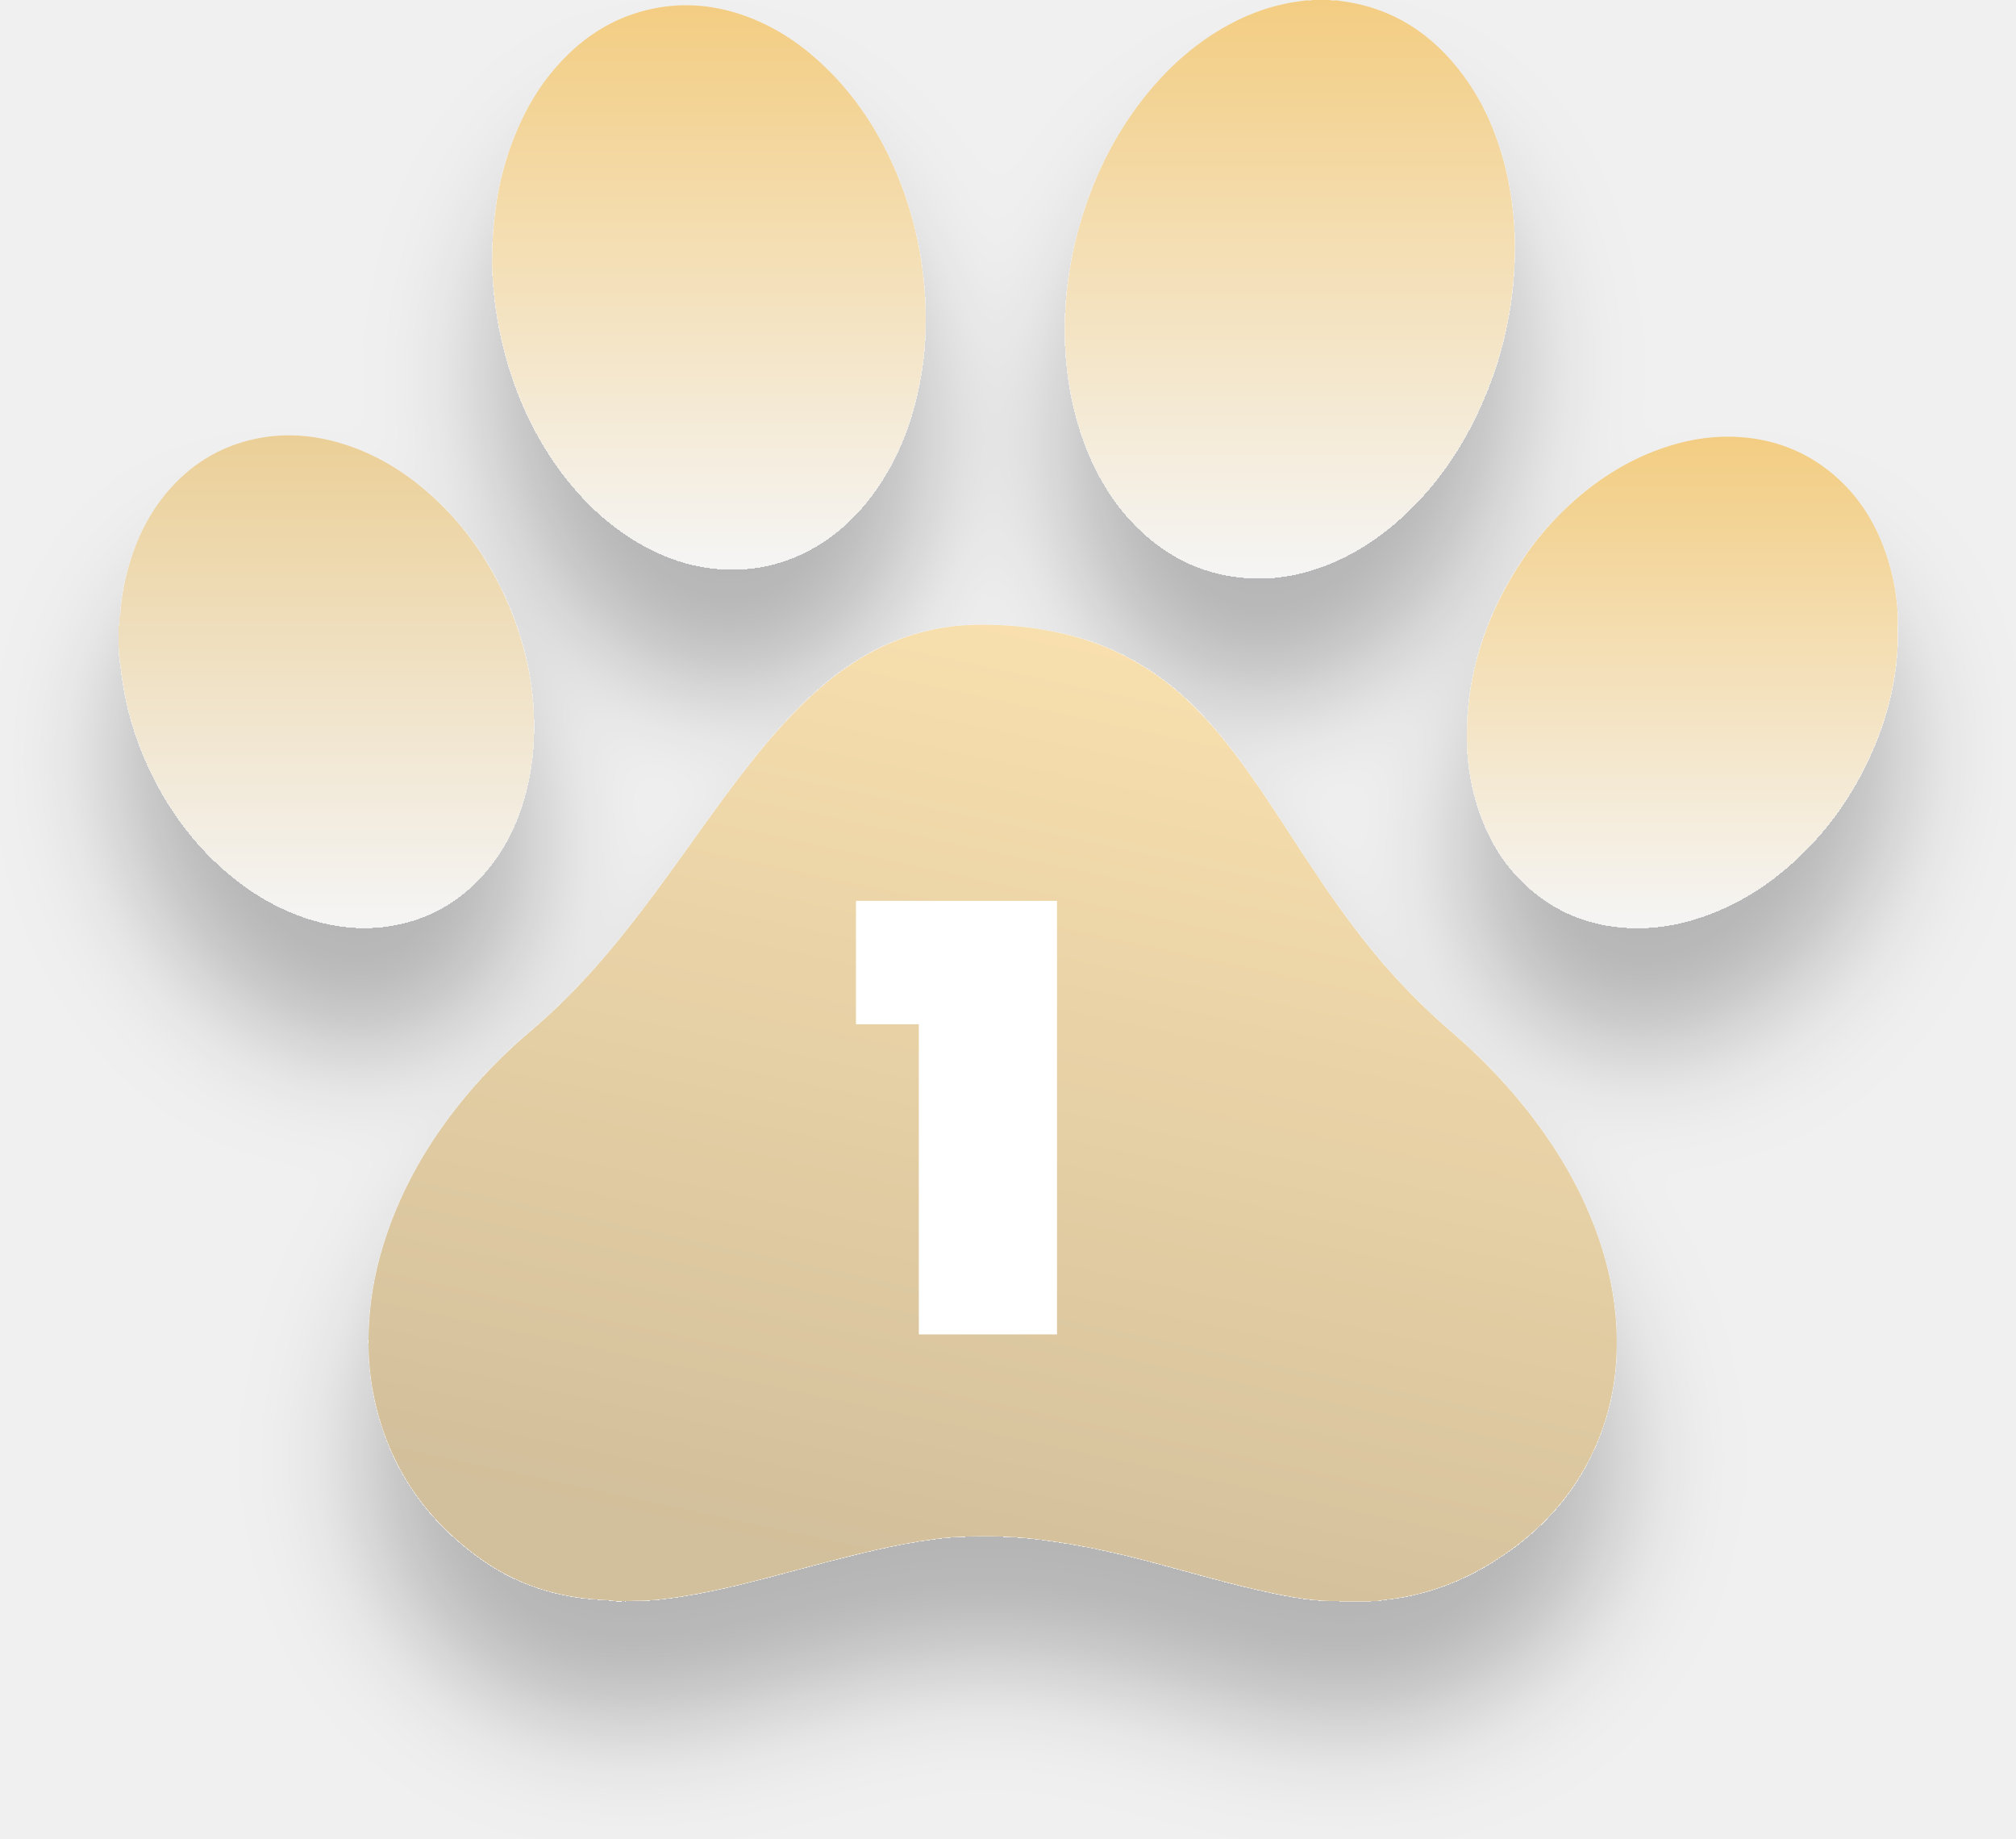
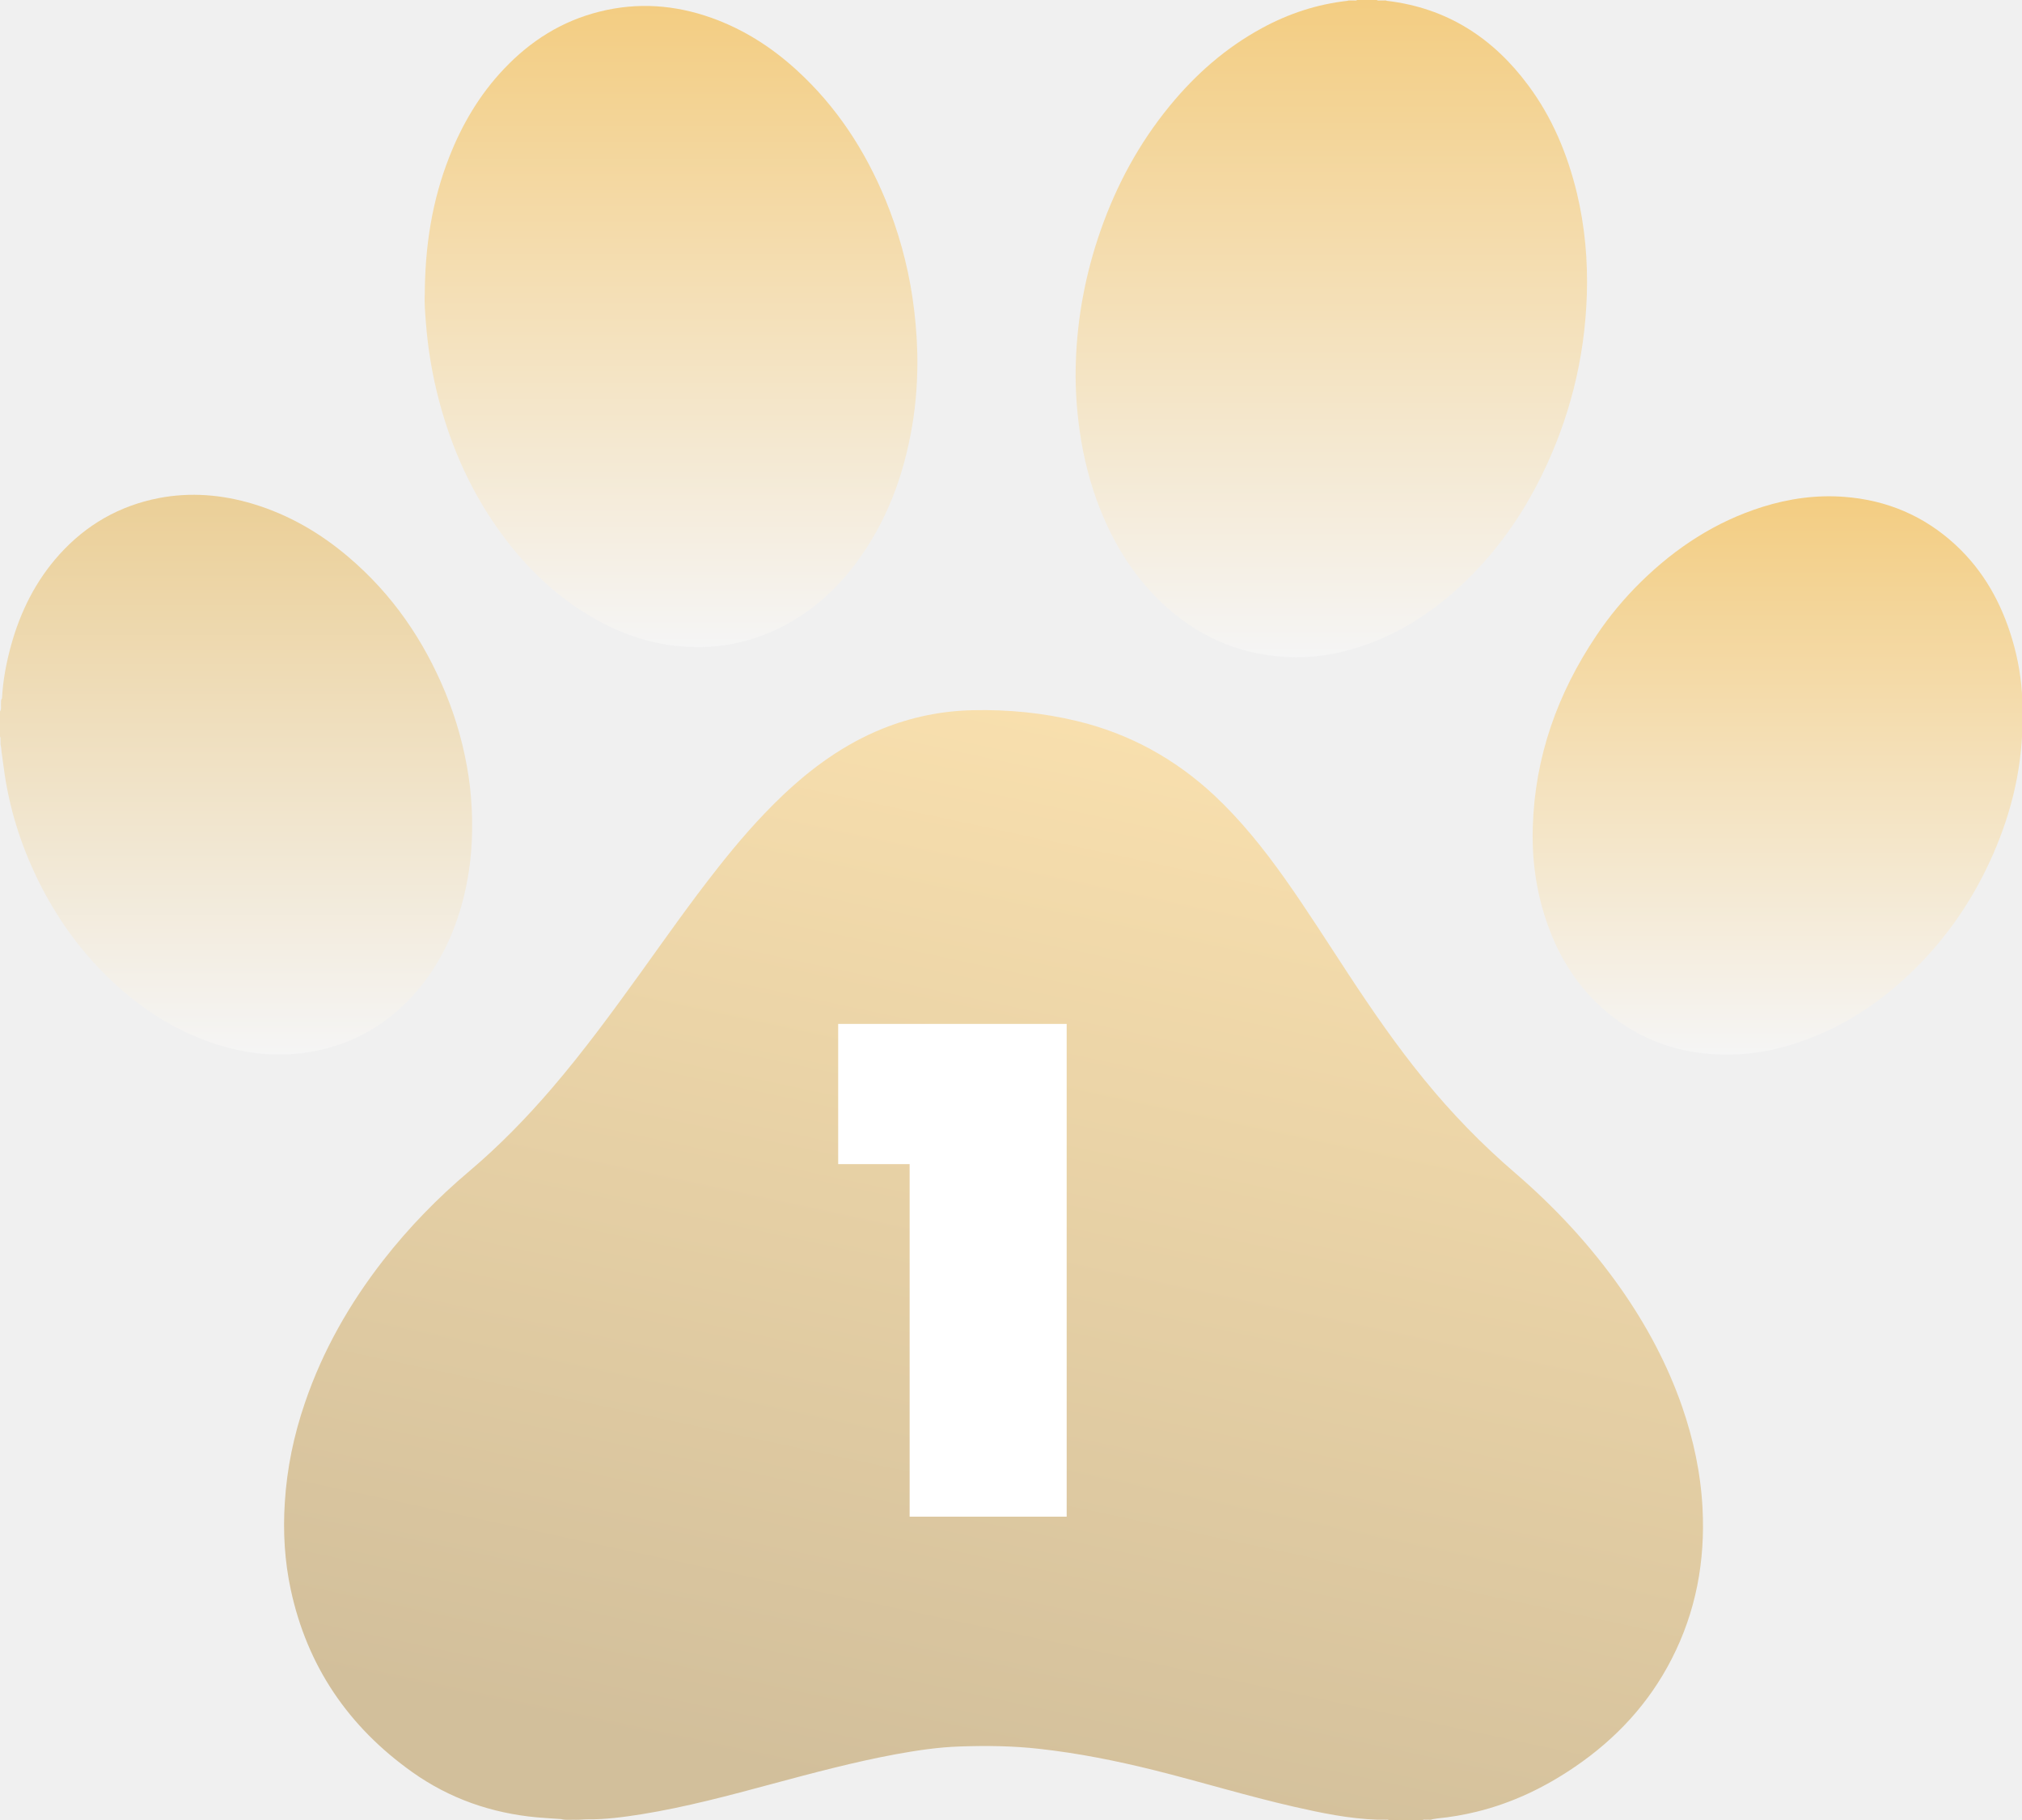
- <svg xmlns="http://www.w3.org/2000/svg" width="68" height="62" viewBox="0 0 68 62" fill="none">
-   <g filter="url(#filter0_d_9_152)">
-     <path fill-rule="evenodd" clip-rule="evenodd" d="M20.664 53.973C20.421 53.957 20.179 53.944 19.938 53.922C18.581 53.798 17.338 53.363 16.235 52.58C14.33 51.227 13.113 49.426 12.627 47.161C12.445 46.31 12.396 45.451 12.451 44.585C12.513 43.567 12.719 42.58 13.05 41.617C13.576 40.076 14.37 38.679 15.374 37.391C16.132 36.42 16.987 35.541 17.932 34.744C18.814 33.997 19.618 33.172 20.368 32.299C21.313 31.198 22.168 30.03 23.014 28.856C23.76 27.817 24.494 26.772 25.287 25.767C25.882 25.009 26.511 24.28 27.212 23.612C28.089 22.779 29.056 22.075 30.196 21.617C31.051 21.274 31.941 21.092 32.864 21.072C33.91 21.048 34.941 21.149 35.958 21.393C37.514 21.768 38.861 22.51 40.024 23.591C40.818 24.334 41.489 25.173 42.114 26.052C42.776 26.985 43.385 27.95 44.014 28.906C44.721 29.982 45.451 31.041 46.27 32.042C47.082 33.04 47.98 33.961 48.96 34.803C50.145 35.823 51.197 36.956 52.093 38.23C52.858 39.321 53.479 40.483 53.915 41.737C54.253 42.715 54.466 43.715 54.52 44.747C54.602 46.315 54.327 47.816 53.602 49.227C52.931 50.536 51.959 51.586 50.738 52.419C49.84 53.033 48.871 53.498 47.807 53.757C47.43 53.849 47.045 53.915 46.659 53.953C46.606 53.959 46.553 53.968 46.501 53.977C46.45 54.005 46.395 53.984 46.341 53.991C46.297 53.996 46.251 53.977 46.209 54.005H45.216C45.177 53.977 45.131 53.996 45.089 53.991H44.88C44.032 53.964 43.21 53.791 42.39 53.605C41 53.287 39.639 52.869 38.257 52.524C37.137 52.246 36.008 52.019 34.861 51.891C34.064 51.8 33.266 51.791 32.47 51.819C31.834 51.84 31.201 51.936 30.576 52.05C29.341 52.279 28.129 52.603 26.917 52.928C25.636 53.273 24.352 53.617 23.041 53.829C22.508 53.913 21.973 53.986 21.431 53.98C21.319 53.98 21.208 53.995 21.096 53.993C20.953 53.986 20.811 54.009 20.669 53.978L20.664 53.973Z" fill="url(#paint0_linear_9_152)" />
-     <path fill-rule="evenodd" clip-rule="evenodd" d="M45.155 0.025C46.943 0.236 48.307 1.128 49.349 2.532C50.065 3.495 50.513 4.576 50.793 5.731C51.03 6.725 51.12 7.735 51.087 8.759C51.024 10.637 50.576 12.42 49.745 14.112C49.169 15.285 48.426 16.342 47.479 17.254C46.635 18.064 45.681 18.712 44.569 19.116C43.787 19.399 42.982 19.54 42.149 19.491C40.706 19.41 39.481 18.847 38.452 17.863C37.574 17.024 36.977 16.01 36.561 14.888C36.273 14.103 36.091 13.293 35.997 12.466C35.931 11.9 35.905 11.332 35.923 10.763C35.965 9.423 36.212 8.118 36.655 6.849C37.126 5.5 37.795 4.257 38.707 3.145C39.474 2.209 40.371 1.418 41.447 0.834C42.237 0.404 43.079 0.126 43.98 0.025C44.008 0.011 44.037 0.016 44.065 0.014H44.15C44.19 0.009 44.234 0.029 44.271 0H44.856C44.894 0.029 44.937 0.009 44.977 0.014H45.063C45.091 0.014 45.122 0.007 45.15 0.023L45.155 0.025Z" fill="url(#paint1_linear_9_152)" />
-     <path fill-rule="evenodd" clip-rule="evenodd" d="M4.059 20.729C4.086 20.193 4.186 19.668 4.327 19.152C4.605 18.147 5.059 17.232 5.765 16.449C6.556 15.574 7.534 15.009 8.703 14.78C9.654 14.596 10.592 14.675 11.515 14.953C12.576 15.274 13.511 15.821 14.346 16.532C15.641 17.633 16.569 18.988 17.211 20.538C17.547 21.35 17.779 22.191 17.908 23.057C17.97 23.477 18 23.901 18.009 24.325C18.024 25.132 17.941 25.927 17.737 26.709C17.465 27.752 17.007 28.699 16.277 29.511C15.438 30.442 14.394 31.023 13.142 31.221C12.223 31.368 11.32 31.268 10.435 30.989C9.248 30.61 8.227 29.96 7.33 29.117C6.455 28.298 5.76 27.347 5.217 26.29C4.686 25.253 4.32 24.159 4.143 23.008C4.112 22.804 4.088 22.6 4.059 22.398C4.037 22.306 4.046 22.21 4.022 22.118C4.011 22.08 4.017 22.043 4.015 22.003C4.007 21.954 4.029 21.902 4 21.853V21.108C4.048 21.039 4.024 20.963 4.029 20.891C4.033 20.837 4.02 20.779 4.053 20.729H4.059Z" fill="url(#paint2_linear_9_152)" />
-     <path fill-rule="evenodd" clip-rule="evenodd" d="M16.604 8.766C16.61 7.284 16.825 5.949 17.329 4.664C17.709 3.694 18.231 2.804 18.96 2.039C19.743 1.213 20.675 0.621 21.799 0.343C22.922 0.063 24.025 0.143 25.112 0.529C26.068 0.87 26.903 1.406 27.642 2.082C28.824 3.161 29.672 4.466 30.275 5.926C30.657 6.855 30.922 7.815 31.073 8.805C31.157 9.367 31.207 9.933 31.22 10.503C31.233 11.22 31.187 11.934 31.066 12.643C30.815 14.123 30.304 15.5 29.392 16.72C28.824 17.476 28.136 18.1 27.291 18.551C26.346 19.053 25.334 19.264 24.264 19.183C23.297 19.11 22.405 18.8 21.572 18.316C20.488 17.685 19.609 16.835 18.877 15.834C18.009 14.645 17.413 13.331 17.036 11.918C16.83 11.146 16.698 10.359 16.637 9.563C16.613 9.264 16.593 8.964 16.602 8.769L16.604 8.766Z" fill="url(#paint3_linear_9_152)" />
-     <path fill-rule="evenodd" clip-rule="evenodd" d="M64.005 21.597V21.768C63.939 23.195 63.55 24.54 62.921 25.821C62.426 26.826 61.795 27.741 61.014 28.551C60.012 29.594 58.848 30.408 57.465 30.895C56.636 31.187 55.783 31.331 54.9 31.283C53.599 31.211 52.462 30.747 51.506 29.875C50.717 29.155 50.197 28.269 49.868 27.272C49.572 26.378 49.452 25.456 49.484 24.518C49.548 22.456 50.214 20.581 51.365 18.865C51.752 18.284 52.199 17.748 52.7 17.257C53.727 16.252 54.904 15.478 56.298 15.04C57.09 14.792 57.899 14.679 58.728 14.742C59.995 14.838 61.1 15.309 62.027 16.166C62.864 16.94 63.39 17.896 63.709 18.968C63.886 19.561 63.989 20.168 64.009 20.785V20.958C64.002 21.169 64.004 21.38 64.009 21.591L64.005 21.597Z" fill="url(#paint4_linear_9_152)" />
-     <path d="M28.872 34.54V30.38H35.653V45H30.992V34.54H28.872Z" fill="white" />
-   </g>
+ <svg xmlns="http://www.w3.org/2000/svg" width="60" height="54" viewBox="0 0 60 54" fill="none">
+   <path fill-rule="evenodd" clip-rule="evenodd" d="M16.664 53.973C16.421 53.957 16.179 53.944 15.938 53.922C14.581 53.798 13.338 53.363 12.235 52.58C10.33 51.227 9.113 49.426 8.627 47.161C8.445 46.31 8.395 45.451 8.451 44.585C8.513 43.567 8.719 42.58 9.05 41.617C9.576 40.076 10.37 38.679 11.374 37.391C12.132 36.42 12.987 35.541 13.932 34.744C14.814 33.997 15.618 33.172 16.368 32.299C17.313 31.198 18.168 30.03 19.014 28.856C19.76 27.817 20.494 26.772 21.287 25.767C21.882 25.009 22.511 24.28 23.212 23.612C24.089 22.779 25.056 22.075 26.196 21.617C27.051 21.274 27.941 21.092 28.864 21.072C29.91 21.048 30.941 21.149 31.958 21.393C33.514 21.768 34.861 22.51 36.024 23.591C36.818 24.334 37.489 25.173 38.114 26.052C38.776 26.985 39.385 27.95 40.014 28.906C40.721 29.982 41.451 31.041 42.27 32.042C43.082 33.04 43.98 33.961 44.96 34.803C46.145 35.823 47.197 36.956 48.093 38.23C48.858 39.321 49.479 40.483 49.915 41.737C50.253 42.715 50.466 43.715 50.52 44.747C50.602 46.315 50.327 47.816 49.602 49.227C48.931 50.536 47.959 51.586 46.738 52.419C45.84 53.033 44.871 53.498 43.807 53.757C43.43 53.849 43.045 53.915 42.659 53.953C42.606 53.959 42.553 53.968 42.501 53.977C42.45 54.005 42.395 53.984 42.341 53.991C42.297 53.996 42.251 53.977 42.209 54.005H41.216C41.177 53.977 41.131 53.996 41.089 53.991H40.88C40.032 53.964 39.21 53.791 38.39 53.605C37 53.287 35.639 52.869 34.257 52.524C33.137 52.246 32.008 52.019 30.86 51.891C30.064 51.8 29.266 51.791 28.47 51.819C27.834 51.84 27.201 51.936 26.576 52.05C25.341 52.279 24.129 52.603 22.917 52.928C21.636 53.273 20.352 53.617 19.041 53.829C18.508 53.913 17.973 53.986 17.431 53.98C17.319 53.98 17.208 53.995 17.096 53.993C16.953 53.986 16.811 54.009 16.669 53.978L16.664 53.973Z" fill="url(#paint0_linear_9_152)" />
+   <path fill-rule="evenodd" clip-rule="evenodd" d="M41.155 0.025C42.943 0.236 44.307 1.128 45.349 2.532C46.065 3.495 46.513 4.576 46.793 5.731C47.03 6.725 47.12 7.735 47.087 8.759C47.024 10.637 46.576 12.42 45.745 14.112C45.169 15.285 44.426 16.342 43.479 17.254C42.635 18.064 41.681 18.712 40.569 19.116C39.787 19.399 38.982 19.54 38.149 19.491C36.706 19.41 35.481 18.847 34.452 17.863C33.574 17.024 32.977 16.01 32.561 14.888C32.273 14.103 32.091 13.293 31.997 12.466C31.931 11.9 31.905 11.332 31.923 10.763C31.965 9.423 32.212 8.118 32.655 6.849C33.126 5.5 33.795 4.257 34.707 3.145C35.474 2.209 36.371 1.418 37.447 0.834C38.237 0.404 39.079 0.126 39.98 0.025C40.008 0.011 40.037 0.016 40.065 0.014H40.15C40.19 0.009 40.234 0.029 40.271 0H40.856C40.894 0.029 40.937 0.009 40.977 0.014H41.063C41.091 0.014 41.122 0.007 41.15 0.023L41.155 0.025Z" fill="url(#paint1_linear_9_152)" />
+   <path fill-rule="evenodd" clip-rule="evenodd" d="M0.059 20.729C0.086 20.193 0.186 19.668 0.327 19.152C0.605 18.147 1.059 17.232 1.765 16.449C2.556 15.574 3.534 15.009 4.703 14.78C5.654 14.596 6.592 14.675 7.515 14.953C8.576 15.274 9.512 15.821 10.346 16.532C11.641 17.633 12.569 18.988 13.211 20.538C13.547 21.35 13.779 22.191 13.908 23.057C13.97 23.477 14 23.901 14.009 24.325C14.024 25.132 13.941 25.927 13.737 26.709C13.465 27.752 13.007 28.699 12.277 29.511C11.438 30.442 10.394 31.023 9.142 31.221C8.223 31.368 7.32 31.268 6.435 30.989C5.248 30.61 4.227 29.96 3.33 29.117C2.455 28.298 1.76 27.347 1.217 26.29C0.686 25.253 0.32 24.159 0.143 23.008C0.112 22.804 0.088 22.6 0.059 22.398C0.037 22.306 0.046 22.21 0.022 22.118C0.011 22.08 0.017 22.043 0.015 22.003C0.007 21.954 0.029 21.902 0 21.853V21.108C0.048 21.039 0.024 20.963 0.029 20.891C0.033 20.837 0.02 20.779 0.053 20.729H0.059Z" fill="url(#paint2_linear_9_152)" />
+   <path fill-rule="evenodd" clip-rule="evenodd" d="M12.604 8.766C12.61 7.284 12.825 5.949 13.329 4.664C13.709 3.694 14.231 2.804 14.96 2.039C15.743 1.213 16.675 0.621 17.799 0.343C18.922 0.063 20.025 0.143 21.112 0.529C22.068 0.87 22.903 1.406 23.642 2.082C24.824 3.161 25.672 4.466 26.275 5.926C26.657 6.855 26.922 7.815 27.073 8.805C27.157 9.367 27.207 9.933 27.22 10.503C27.233 11.22 27.187 11.934 27.066 12.643C26.815 14.123 26.304 15.5 25.392 16.72C24.824 17.476 24.136 18.1 23.291 18.551C22.346 19.053 21.334 19.264 20.264 19.183C19.297 19.11 18.405 18.8 17.572 18.316C16.488 17.685 15.609 16.835 14.877 15.834C14.009 14.645 13.413 13.331 13.036 11.918C12.83 11.146 12.698 10.359 12.637 9.563C12.613 9.264 12.593 8.964 12.602 8.769L12.604 8.766Z" fill="url(#paint3_linear_9_152)" />
+   <path fill-rule="evenodd" clip-rule="evenodd" d="M60.005 21.597V21.768C59.939 23.195 59.55 24.54 58.921 25.821C58.426 26.826 57.795 27.741 57.014 28.551C56.012 29.594 54.848 30.408 53.465 30.895C52.636 31.187 51.783 31.331 50.9 31.283C49.599 31.211 48.462 30.747 47.506 29.875C46.717 29.155 46.197 28.269 45.868 27.272C45.572 26.378 45.452 25.456 45.484 24.518C45.548 22.456 46.214 20.581 47.365 18.865C47.752 18.284 48.199 17.748 48.7 17.257C49.727 16.252 50.904 15.478 52.298 15.04C53.09 14.792 53.899 14.679 54.728 14.742C55.995 14.838 57.1 15.309 58.027 16.166C58.864 16.94 59.39 17.896 59.709 18.968C59.886 19.561 59.989 20.168 60.009 20.785V20.958C60.002 21.169 60.004 21.38 60.009 21.591L60.005 21.597Z" fill="url(#paint4_linear_9_152)" />
+   <path d="M24.872 34.54V30.38H31.652V45H26.992V34.54H24.872Z" fill="white" />
  <defs>
-     <filter id="filter0_d_9_152" x="0" y="0" width="68.009" height="62.005" filterUnits="userSpaceOnUse" color-interpolation-filters="sRGB">
-       <feFlood flood-opacity="0" result="BackgroundImageFix" />
-       <feColorMatrix in="SourceAlpha" type="matrix" values="0 0 0 0 0 0 0 0 0 0 0 0 0 0 0 0 0 0 127 0" result="hardAlpha" />
-       <feOffset dy="4" />
-       <feGaussianBlur stdDeviation="2" />
-       <feComposite in2="hardAlpha" operator="out" />
-       <feColorMatrix type="matrix" values="0 0 0 0 0 0 0 0 0 0 0 0 0 0 0 0 0 0 0.25 0" />
-       <feBlend mode="normal" in2="BackgroundImageFix" result="effect1_dropShadow_9_152" />
-       <feBlend mode="normal" in="SourceGraphic" in2="effect1_dropShadow_9_152" result="shape" />
-     </filter>
-     <linearGradient id="paint0_linear_9_152" x1="41.505" y1="16.502" x2="33.482" y2="54.005" gradientUnits="userSpaceOnUse">
+     <linearGradient id="paint0_linear_9_152" x1="37.505" y1="16.502" x2="29.482" y2="54.005" gradientUnits="userSpaceOnUse">
      <stop stop-color="#FFE5B1" />
      <stop offset="1" stop-color="#D2BF9B" />
    </linearGradient>
-     <linearGradient id="paint1_linear_9_152" x1="43.505" y1="0" x2="43.505" y2="19.5" gradientUnits="userSpaceOnUse">
+     <linearGradient id="paint1_linear_9_152" x1="39.505" y1="0" x2="39.505" y2="19.5" gradientUnits="userSpaceOnUse">
      <stop stop-color="#F3CD82" />
      <stop offset="1" stop-color="#F5F5F5" />
    </linearGradient>
-     <linearGradient id="paint2_linear_9_152" x1="11.005" y1="14.68" x2="11.005" y2="31.288" gradientUnits="userSpaceOnUse">
+     <linearGradient id="paint2_linear_9_152" x1="7.005" y1="14.68" x2="7.005" y2="31.288" gradientUnits="userSpaceOnUse">
      <stop stop-color="#EBCF97" />
      <stop offset="1" stop-color="#F5F5F5" />
    </linearGradient>
-     <linearGradient id="paint3_linear_9_152" x1="23.911" y1="0.176" x2="23.911" y2="19.199" gradientUnits="userSpaceOnUse">
+     <linearGradient id="paint3_linear_9_152" x1="19.911" y1="0.176" x2="19.911" y2="19.199" gradientUnits="userSpaceOnUse">
      <stop stop-color="#F3CD82" />
      <stop offset="1" stop-color="#F5F5F5" />
    </linearGradient>
-     <linearGradient id="paint4_linear_9_152" x1="56.744" y1="14.725" x2="56.744" y2="31.292" gradientUnits="userSpaceOnUse">
+     <linearGradient id="paint4_linear_9_152" x1="52.744" y1="14.725" x2="52.744" y2="31.292" gradientUnits="userSpaceOnUse">
      <stop stop-color="#F3CD82" />
      <stop offset="1" stop-color="#F5F5F5" />
    </linearGradient>
  </defs>
</svg>
